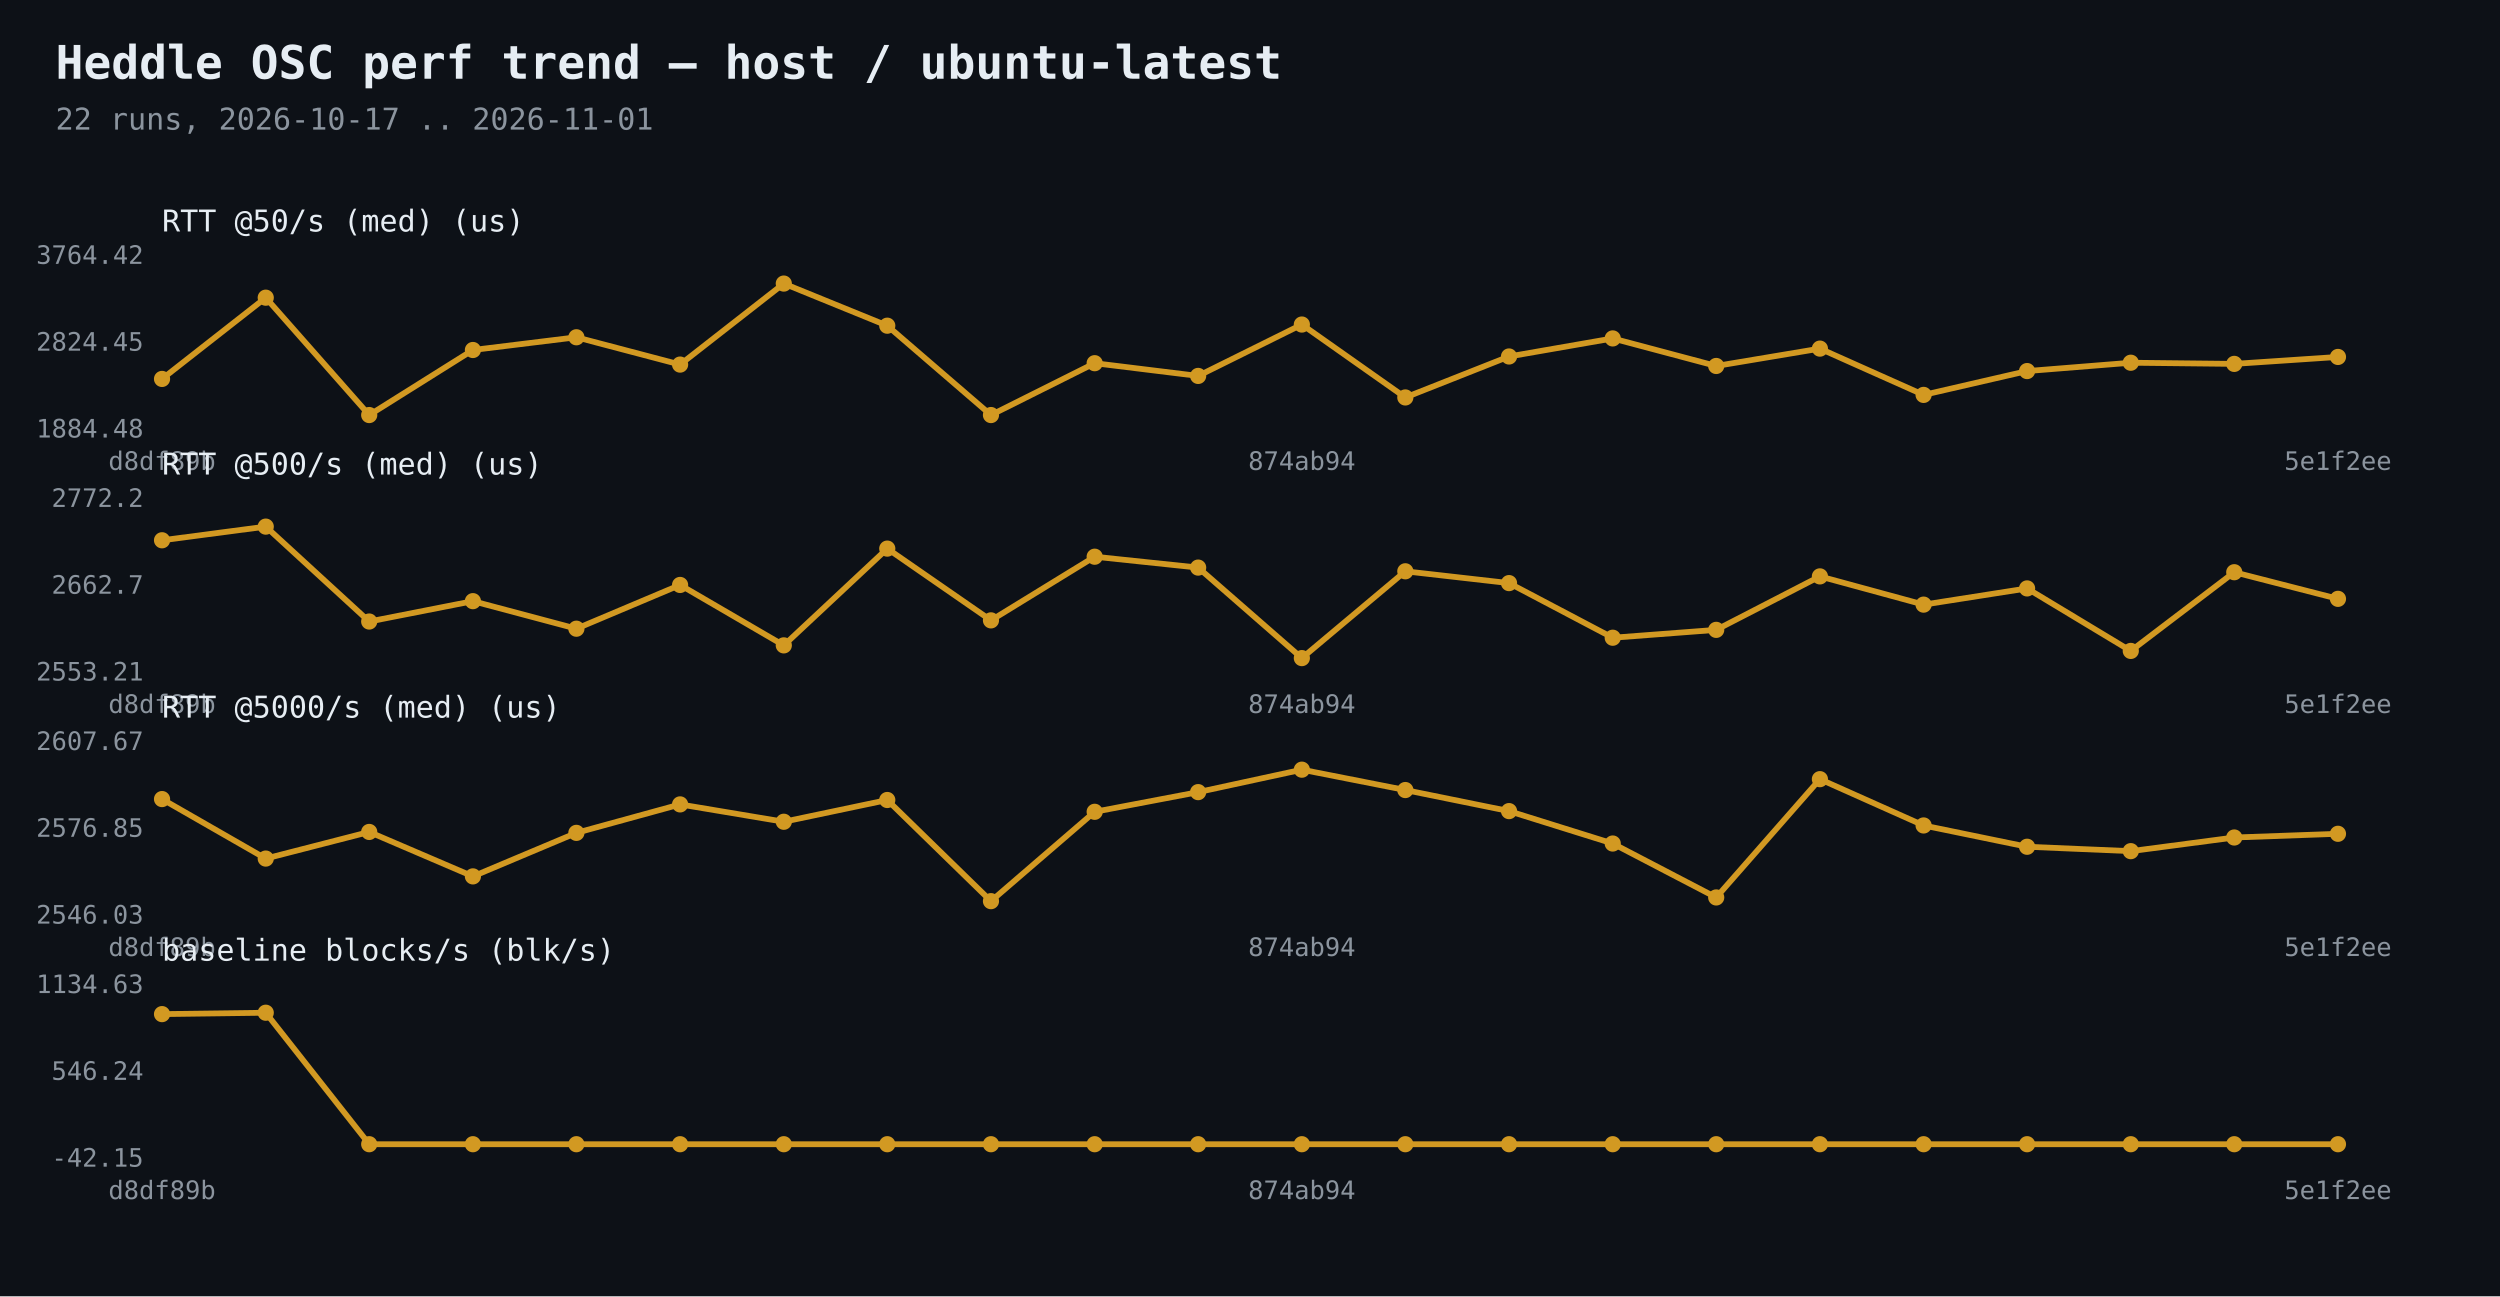
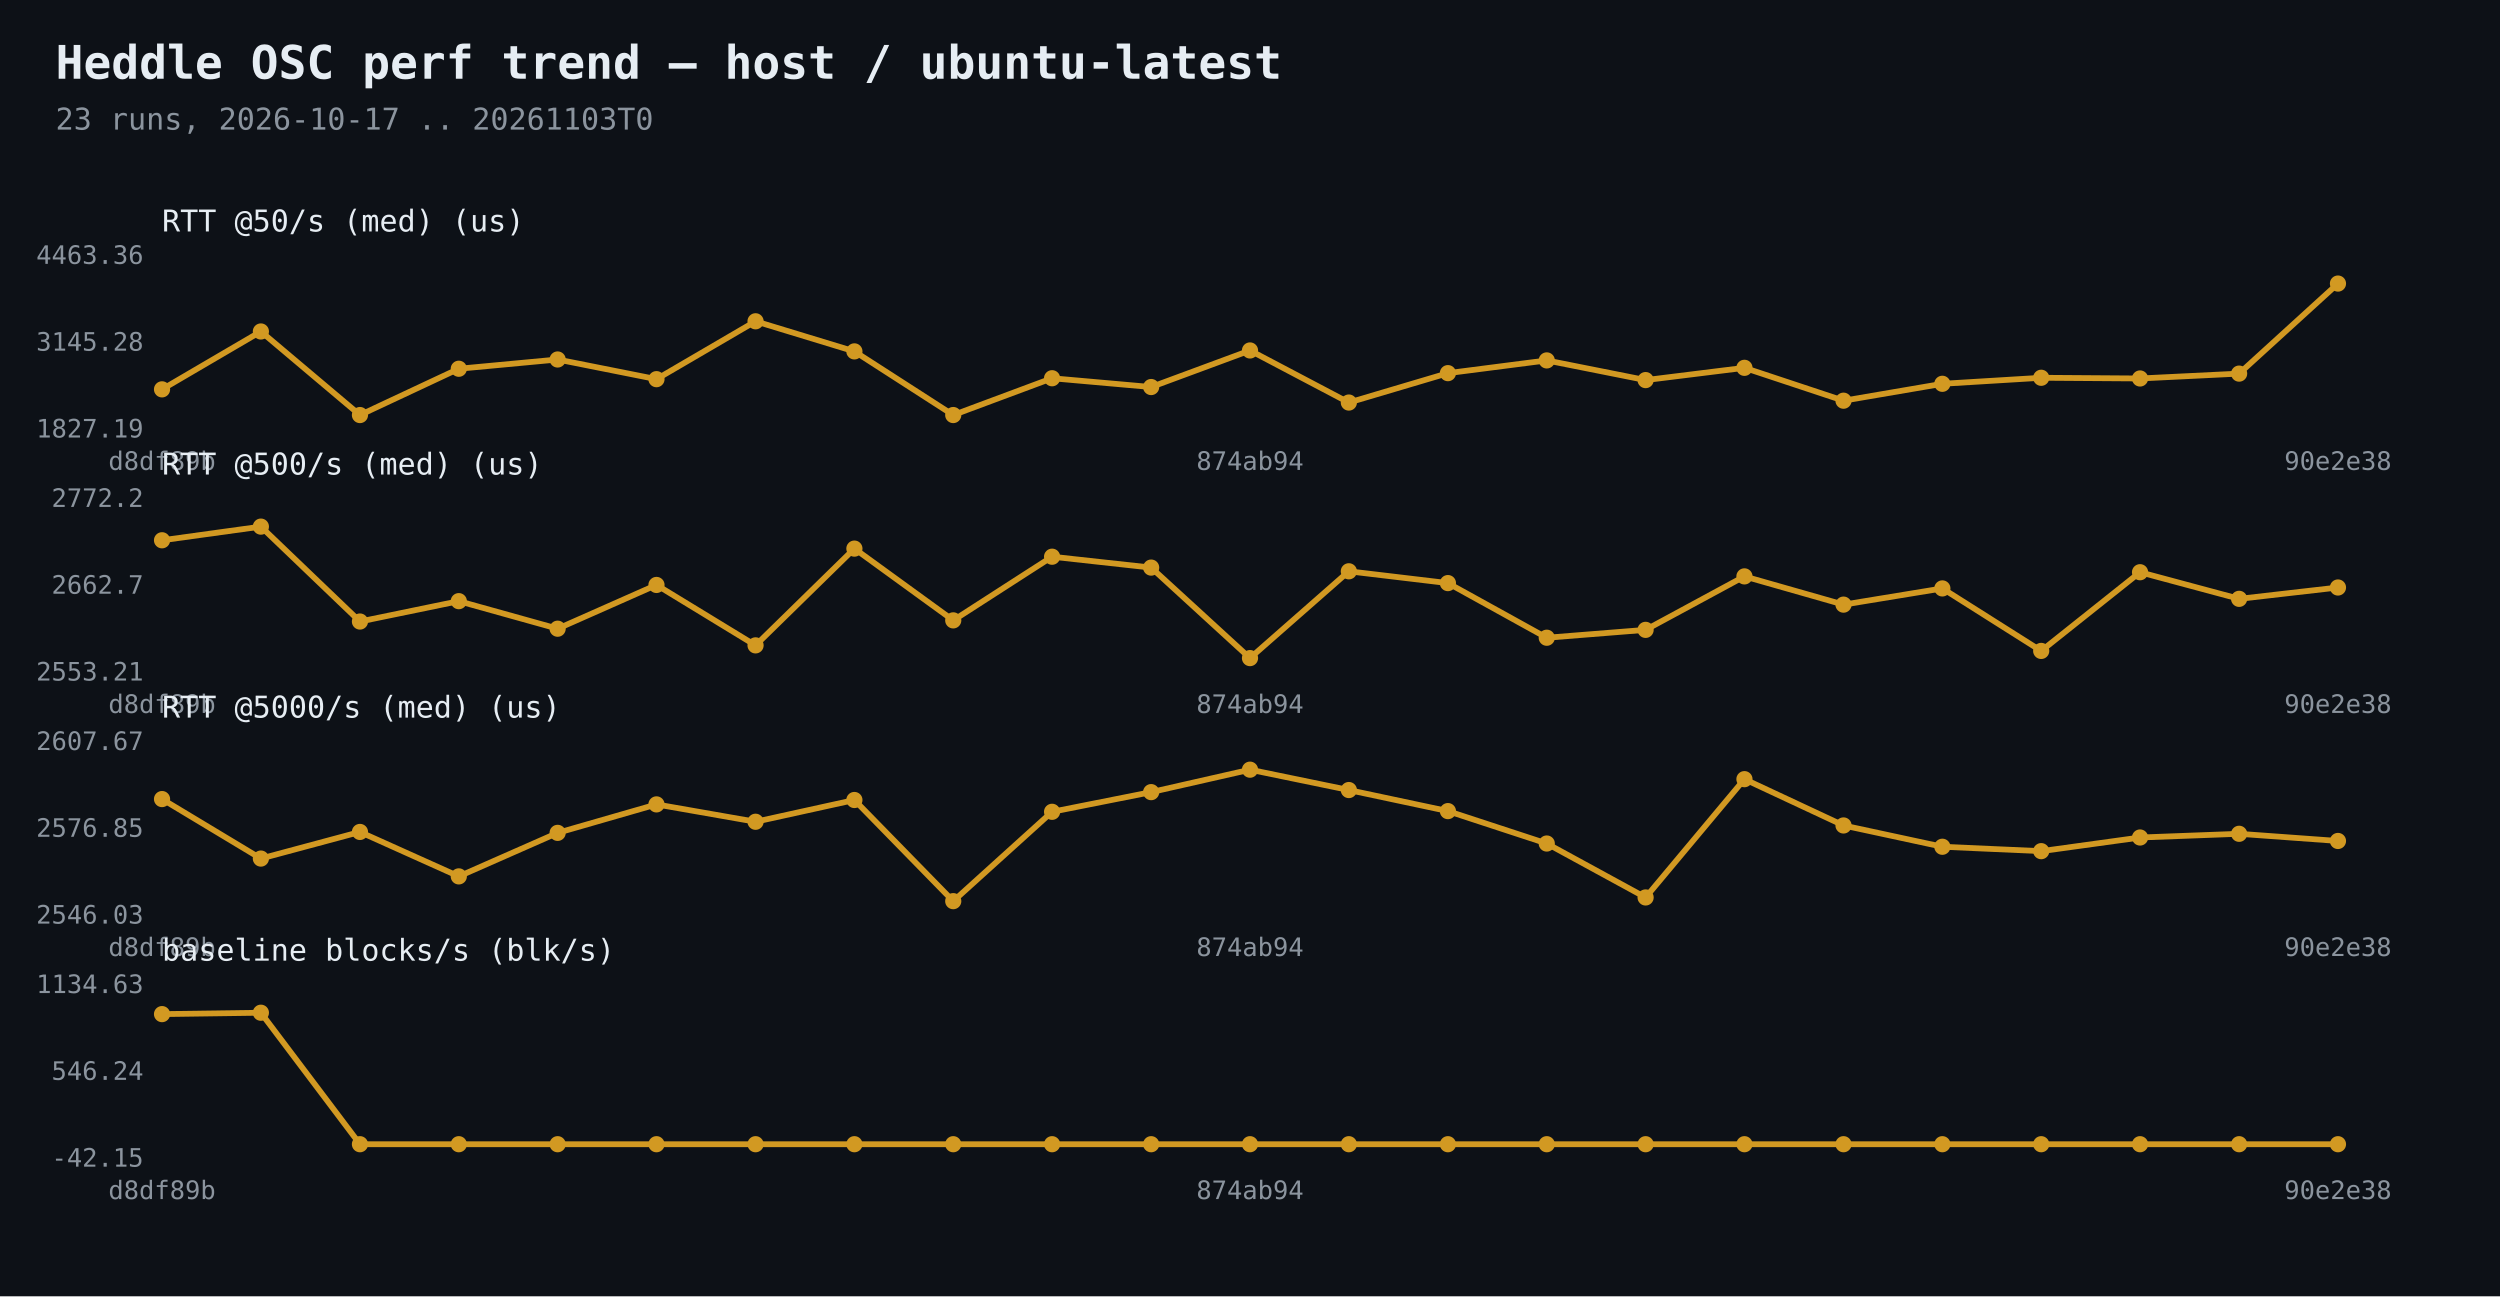
<svg xmlns="http://www.w3.org/2000/svg" width="1080" height="560" viewBox="0 0 1080 560">
  <rect width="1080" height="560" fill="#0d1117" />
  <text x="24" y="34" fill="#e6edf3" font-family="Consolas,monospace" font-size="20" font-weight="bold">Heddle OSC perf trend — host / ubuntu-latest</text>
-   <text x="24" y="56" fill="#8b949e" font-family="Consolas,monospace" font-size="13">22 runs, 2026-10-17 .. 2026-11-01</text>
-   <polyline points="70.0,163.7 114.8,128.6 159.5,179.3 204.3,151.2 249.0,145.7 293.8,157.5 338.6,122.5 383.3,140.7 428.1,179.3 472.9,156.9 517.6,162.4 562.4,140.2 607.1,171.7 651.9,154.0 696.7,146.2 741.4,158.1 786.2,150.6 831.0,170.6 875.7,160.3 920.5,156.7 965.2,157.2 1010.0,154.2" fill="none" stroke="#d29922" stroke-width="2.5" />
-   <circle cx="70.0" cy="163.7" r="3.5" fill="#d29922" />
-   <circle cx="114.8" cy="128.6" r="3.5" fill="#d29922" />
-   <circle cx="159.5" cy="179.3" r="3.5" fill="#d29922" />
-   <circle cx="204.3" cy="151.2" r="3.5" fill="#d29922" />
-   <circle cx="249.0" cy="145.7" r="3.5" fill="#d29922" />
-   <circle cx="293.8" cy="157.5" r="3.5" fill="#d29922" />
-   <circle cx="338.6" cy="122.5" r="3.5" fill="#d29922" />
-   <circle cx="383.3" cy="140.7" r="3.5" fill="#d29922" />
-   <circle cx="428.1" cy="179.3" r="3.5" fill="#d29922" />
-   <circle cx="472.9" cy="156.9" r="3.5" fill="#d29922" />
-   <circle cx="517.6" cy="162.4" r="3.5" fill="#d29922" />
-   <circle cx="562.4" cy="140.2" r="3.5" fill="#d29922" />
-   <circle cx="607.1" cy="171.7" r="3.5" fill="#d29922" />
-   <circle cx="651.9" cy="154.0" r="3.5" fill="#d29922" />
-   <circle cx="696.7" cy="146.2" r="3.5" fill="#d29922" />
-   <circle cx="741.4" cy="158.1" r="3.5" fill="#d29922" />
-   <circle cx="786.2" cy="150.6" r="3.5" fill="#d29922" />
-   <circle cx="831.0" cy="170.6" r="3.5" fill="#d29922" />
-   <circle cx="875.7" cy="160.3" r="3.5" fill="#d29922" />
-   <circle cx="920.5" cy="156.7" r="3.5" fill="#d29922" />
-   <circle cx="965.2" cy="157.2" r="3.5" fill="#d29922" />
-   <circle cx="1010.0" cy="154.2" r="3.5" fill="#d29922" />
-   <text x="62" y="189.0" fill="#8b949e" font-family="Consolas,monospace" font-size="11" text-anchor="end">1884.48</text>
-   <text x="62" y="151.5" fill="#8b949e" font-family="Consolas,monospace" font-size="11" text-anchor="end">2824.45</text>
-   <text x="62" y="114.0" fill="#8b949e" font-family="Consolas,monospace" font-size="11" text-anchor="end">3764.42</text>
+   <text x="24" y="56" fill="#8b949e" font-family="Consolas,monospace" font-size="13">23 runs, 2026-10-17 .. 20261103T0</text>
+   <polyline points="70.0,168.2 112.7,143.2 155.5,179.3 198.2,159.3 240.9,155.3 283.6,163.8 326.4,138.8 369.1,151.8 411.8,179.3 454.5,163.4 497.3,167.2 540.0,151.4 582.7,173.9 625.5,161.2 668.2,155.7 710.9,164.2 753.6,158.9 796.4,173.1 839.1,165.8 881.8,163.2 924.5,163.5 967.3,161.4 1010.0,122.5" fill="none" stroke="#d29922" stroke-width="2.5" />
+   <circle cx="70.0" cy="168.2" r="3.5" fill="#d29922" />
+   <circle cx="112.7" cy="143.2" r="3.5" fill="#d29922" />
+   <circle cx="155.5" cy="179.3" r="3.5" fill="#d29922" />
+   <circle cx="198.2" cy="159.3" r="3.5" fill="#d29922" />
+   <circle cx="240.9" cy="155.3" r="3.5" fill="#d29922" />
+   <circle cx="283.6" cy="163.8" r="3.5" fill="#d29922" />
+   <circle cx="326.4" cy="138.8" r="3.5" fill="#d29922" />
+   <circle cx="369.1" cy="151.8" r="3.5" fill="#d29922" />
+   <circle cx="411.8" cy="179.3" r="3.5" fill="#d29922" />
+   <circle cx="454.5" cy="163.4" r="3.5" fill="#d29922" />
+   <circle cx="497.3" cy="167.2" r="3.5" fill="#d29922" />
+   <circle cx="540.0" cy="151.4" r="3.5" fill="#d29922" />
+   <circle cx="582.7" cy="173.9" r="3.5" fill="#d29922" />
+   <circle cx="625.5" cy="161.2" r="3.5" fill="#d29922" />
+   <circle cx="668.2" cy="155.7" r="3.5" fill="#d29922" />
+   <circle cx="710.9" cy="164.2" r="3.5" fill="#d29922" />
+   <circle cx="753.6" cy="158.9" r="3.5" fill="#d29922" />
+   <circle cx="796.4" cy="173.1" r="3.5" fill="#d29922" />
+   <circle cx="839.1" cy="165.8" r="3.5" fill="#d29922" />
+   <circle cx="881.8" cy="163.2" r="3.5" fill="#d29922" />
+   <circle cx="924.5" cy="163.5" r="3.5" fill="#d29922" />
+   <circle cx="967.3" cy="161.4" r="3.5" fill="#d29922" />
+   <circle cx="1010.0" cy="122.5" r="3.5" fill="#d29922" />
+   <text x="62" y="189.0" fill="#8b949e" font-family="Consolas,monospace" font-size="11" text-anchor="end">1827.19</text>
+   <text x="62" y="151.5" fill="#8b949e" font-family="Consolas,monospace" font-size="11" text-anchor="end">3145.28</text>
+   <text x="62" y="114.0" fill="#8b949e" font-family="Consolas,monospace" font-size="11" text-anchor="end">4463.36</text>
  <text x="70.0" y="203" fill="#8b949e" font-family="Consolas,monospace" font-size="11" text-anchor="middle">d8df89b</text>
-   <text x="562.4" y="203" fill="#8b949e" font-family="Consolas,monospace" font-size="11" text-anchor="middle">874ab94</text>
-   <text x="1010.0" y="203" fill="#8b949e" font-family="Consolas,monospace" font-size="11" text-anchor="middle">5e1f2ee</text>
+   <text x="540.0" y="203" fill="#8b949e" font-family="Consolas,monospace" font-size="11" text-anchor="middle">874ab94</text>
+   <text x="1010.0" y="203" fill="#8b949e" font-family="Consolas,monospace" font-size="11" text-anchor="middle">90e2e38</text>
  <text x="70" y="100" fill="#e6edf3" font-family="Consolas,monospace" font-size="13">RTT @50/s (med)  (us)</text>
-   <polyline points="70.0,233.4 114.8,227.5 159.5,268.5 204.3,259.7 249.0,271.6 293.8,252.7 338.6,278.8 383.3,237.0 428.1,268.0 472.9,240.5 517.6,245.2 562.4,284.3 607.1,246.8 651.9,251.9 696.7,275.5 741.4,272.1 786.2,249.0 831.0,261.2 875.7,254.2 920.5,281.2 965.2,247.2 1010.0,258.7" fill="none" stroke="#d29922" stroke-width="2.5" />
+   <polyline points="70.0,233.4 112.7,227.5 155.5,268.5 198.2,259.7 240.9,271.6 283.6,252.7 326.4,278.8 369.1,237.0 411.8,268.0 454.5,240.5 497.3,245.2 540.0,284.3 582.7,246.8 625.5,251.9 668.2,275.5 710.9,272.1 753.6,249.0 796.4,261.2 839.1,254.2 881.8,281.2 924.5,247.2 967.3,258.7 1010.0,253.8" fill="none" stroke="#d29922" stroke-width="2.5" />
  <circle cx="70.0" cy="233.4" r="3.5" fill="#d29922" />
-   <circle cx="114.8" cy="227.5" r="3.5" fill="#d29922" />
-   <circle cx="159.5" cy="268.5" r="3.5" fill="#d29922" />
-   <circle cx="204.3" cy="259.7" r="3.5" fill="#d29922" />
-   <circle cx="249.0" cy="271.6" r="3.5" fill="#d29922" />
-   <circle cx="293.8" cy="252.7" r="3.5" fill="#d29922" />
-   <circle cx="338.6" cy="278.8" r="3.5" fill="#d29922" />
-   <circle cx="383.3" cy="237.0" r="3.5" fill="#d29922" />
-   <circle cx="428.1" cy="268.0" r="3.5" fill="#d29922" />
-   <circle cx="472.9" cy="240.5" r="3.5" fill="#d29922" />
-   <circle cx="517.6" cy="245.2" r="3.5" fill="#d29922" />
-   <circle cx="562.4" cy="284.3" r="3.5" fill="#d29922" />
-   <circle cx="607.1" cy="246.8" r="3.5" fill="#d29922" />
-   <circle cx="651.9" cy="251.9" r="3.5" fill="#d29922" />
-   <circle cx="696.7" cy="275.5" r="3.5" fill="#d29922" />
-   <circle cx="741.4" cy="272.1" r="3.5" fill="#d29922" />
-   <circle cx="786.2" cy="249.0" r="3.5" fill="#d29922" />
-   <circle cx="831.0" cy="261.2" r="3.5" fill="#d29922" />
-   <circle cx="875.7" cy="254.2" r="3.5" fill="#d29922" />
-   <circle cx="920.5" cy="281.2" r="3.5" fill="#d29922" />
-   <circle cx="965.2" cy="247.2" r="3.5" fill="#d29922" />
-   <circle cx="1010.0" cy="258.7" r="3.5" fill="#d29922" />
+   <circle cx="112.7" cy="227.5" r="3.5" fill="#d29922" />
+   <circle cx="155.5" cy="268.5" r="3.5" fill="#d29922" />
+   <circle cx="198.2" cy="259.7" r="3.5" fill="#d29922" />
+   <circle cx="240.9" cy="271.6" r="3.5" fill="#d29922" />
+   <circle cx="283.6" cy="252.7" r="3.5" fill="#d29922" />
+   <circle cx="326.4" cy="278.8" r="3.5" fill="#d29922" />
+   <circle cx="369.1" cy="237.0" r="3.5" fill="#d29922" />
+   <circle cx="411.8" cy="268.0" r="3.5" fill="#d29922" />
+   <circle cx="454.5" cy="240.5" r="3.5" fill="#d29922" />
+   <circle cx="497.3" cy="245.2" r="3.5" fill="#d29922" />
+   <circle cx="540.0" cy="284.3" r="3.5" fill="#d29922" />
+   <circle cx="582.7" cy="246.8" r="3.5" fill="#d29922" />
+   <circle cx="625.5" cy="251.9" r="3.5" fill="#d29922" />
+   <circle cx="668.2" cy="275.5" r="3.5" fill="#d29922" />
+   <circle cx="710.9" cy="272.1" r="3.5" fill="#d29922" />
+   <circle cx="753.6" cy="249.0" r="3.5" fill="#d29922" />
+   <circle cx="796.4" cy="261.2" r="3.5" fill="#d29922" />
+   <circle cx="839.1" cy="254.2" r="3.5" fill="#d29922" />
+   <circle cx="881.8" cy="281.2" r="3.5" fill="#d29922" />
+   <circle cx="924.5" cy="247.2" r="3.5" fill="#d29922" />
+   <circle cx="967.3" cy="258.7" r="3.5" fill="#d29922" />
+   <circle cx="1010.0" cy="253.8" r="3.5" fill="#d29922" />
  <text x="62" y="294.0" fill="#8b949e" font-family="Consolas,monospace" font-size="11" text-anchor="end">2553.21</text>
  <text x="62" y="256.5" fill="#8b949e" font-family="Consolas,monospace" font-size="11" text-anchor="end">2662.7</text>
  <text x="62" y="219.0" fill="#8b949e" font-family="Consolas,monospace" font-size="11" text-anchor="end">2772.2</text>
  <text x="70.0" y="308" fill="#8b949e" font-family="Consolas,monospace" font-size="11" text-anchor="middle">d8df89b</text>
-   <text x="562.4" y="308" fill="#8b949e" font-family="Consolas,monospace" font-size="11" text-anchor="middle">874ab94</text>
-   <text x="1010.0" y="308" fill="#8b949e" font-family="Consolas,monospace" font-size="11" text-anchor="middle">5e1f2ee</text>
+   <text x="540.0" y="308" fill="#8b949e" font-family="Consolas,monospace" font-size="11" text-anchor="middle">874ab94</text>
+   <text x="1010.0" y="308" fill="#8b949e" font-family="Consolas,monospace" font-size="11" text-anchor="middle">90e2e38</text>
  <text x="70" y="205" fill="#e6edf3" font-family="Consolas,monospace" font-size="13">RTT @500/s (med)  (us)</text>
-   <polyline points="70.0,345.2 114.8,370.9 159.5,359.4 204.3,378.6 249.0,359.8 293.8,347.5 338.6,355.0 383.3,345.6 428.1,389.3 472.9,350.7 517.6,342.2 562.4,332.5 607.1,341.3 651.9,350.4 696.7,364.4 741.4,387.7 786.2,336.6 831.0,356.6 875.7,365.8 920.5,367.7 965.2,361.8 1010.0,360.2" fill="none" stroke="#d29922" stroke-width="2.5" />
+   <polyline points="70.0,345.2 112.7,370.9 155.5,359.4 198.2,378.6 240.9,359.8 283.6,347.5 326.4,355.0 369.1,345.6 411.8,389.3 454.5,350.7 497.3,342.2 540.0,332.5 582.7,341.3 625.5,350.4 668.2,364.4 710.9,387.7 753.6,336.6 796.4,356.6 839.1,365.8 881.8,367.7 924.5,361.8 967.3,360.2 1010.0,363.3" fill="none" stroke="#d29922" stroke-width="2.5" />
  <circle cx="70.0" cy="345.2" r="3.5" fill="#d29922" />
-   <circle cx="114.8" cy="370.9" r="3.5" fill="#d29922" />
-   <circle cx="159.5" cy="359.4" r="3.5" fill="#d29922" />
-   <circle cx="204.3" cy="378.6" r="3.5" fill="#d29922" />
-   <circle cx="249.0" cy="359.8" r="3.5" fill="#d29922" />
-   <circle cx="293.8" cy="347.5" r="3.5" fill="#d29922" />
-   <circle cx="338.6" cy="355.0" r="3.5" fill="#d29922" />
-   <circle cx="383.3" cy="345.6" r="3.5" fill="#d29922" />
-   <circle cx="428.1" cy="389.3" r="3.5" fill="#d29922" />
-   <circle cx="472.9" cy="350.7" r="3.5" fill="#d29922" />
-   <circle cx="517.6" cy="342.2" r="3.5" fill="#d29922" />
-   <circle cx="562.4" cy="332.5" r="3.5" fill="#d29922" />
-   <circle cx="607.1" cy="341.3" r="3.5" fill="#d29922" />
-   <circle cx="651.9" cy="350.4" r="3.5" fill="#d29922" />
-   <circle cx="696.7" cy="364.4" r="3.5" fill="#d29922" />
-   <circle cx="741.4" cy="387.7" r="3.5" fill="#d29922" />
-   <circle cx="786.2" cy="336.6" r="3.5" fill="#d29922" />
-   <circle cx="831.0" cy="356.6" r="3.5" fill="#d29922" />
-   <circle cx="875.7" cy="365.8" r="3.5" fill="#d29922" />
-   <circle cx="920.5" cy="367.7" r="3.5" fill="#d29922" />
-   <circle cx="965.2" cy="361.8" r="3.5" fill="#d29922" />
-   <circle cx="1010.0" cy="360.2" r="3.5" fill="#d29922" />
+   <circle cx="112.7" cy="370.9" r="3.5" fill="#d29922" />
+   <circle cx="155.5" cy="359.4" r="3.5" fill="#d29922" />
+   <circle cx="198.2" cy="378.6" r="3.5" fill="#d29922" />
+   <circle cx="240.9" cy="359.8" r="3.5" fill="#d29922" />
+   <circle cx="283.6" cy="347.5" r="3.5" fill="#d29922" />
+   <circle cx="326.4" cy="355.0" r="3.5" fill="#d29922" />
+   <circle cx="369.1" cy="345.6" r="3.5" fill="#d29922" />
+   <circle cx="411.8" cy="389.3" r="3.5" fill="#d29922" />
+   <circle cx="454.5" cy="350.7" r="3.5" fill="#d29922" />
+   <circle cx="497.3" cy="342.2" r="3.5" fill="#d29922" />
+   <circle cx="540.0" cy="332.5" r="3.5" fill="#d29922" />
+   <circle cx="582.7" cy="341.3" r="3.5" fill="#d29922" />
+   <circle cx="625.5" cy="350.4" r="3.5" fill="#d29922" />
+   <circle cx="668.2" cy="364.4" r="3.5" fill="#d29922" />
+   <circle cx="710.9" cy="387.7" r="3.5" fill="#d29922" />
+   <circle cx="753.6" cy="336.6" r="3.5" fill="#d29922" />
+   <circle cx="796.4" cy="356.6" r="3.5" fill="#d29922" />
+   <circle cx="839.1" cy="365.8" r="3.5" fill="#d29922" />
+   <circle cx="881.8" cy="367.7" r="3.5" fill="#d29922" />
+   <circle cx="924.5" cy="361.8" r="3.5" fill="#d29922" />
+   <circle cx="967.3" cy="360.2" r="3.5" fill="#d29922" />
+   <circle cx="1010.0" cy="363.3" r="3.5" fill="#d29922" />
  <text x="62" y="399.0" fill="#8b949e" font-family="Consolas,monospace" font-size="11" text-anchor="end">2546.03</text>
  <text x="62" y="361.5" fill="#8b949e" font-family="Consolas,monospace" font-size="11" text-anchor="end">2576.85</text>
  <text x="62" y="324.0" fill="#8b949e" font-family="Consolas,monospace" font-size="11" text-anchor="end">2607.67</text>
  <text x="70.0" y="413" fill="#8b949e" font-family="Consolas,monospace" font-size="11" text-anchor="middle">d8df89b</text>
-   <text x="562.4" y="413" fill="#8b949e" font-family="Consolas,monospace" font-size="11" text-anchor="middle">874ab94</text>
-   <text x="1010.0" y="413" fill="#8b949e" font-family="Consolas,monospace" font-size="11" text-anchor="middle">5e1f2ee</text>
+   <text x="540.0" y="413" fill="#8b949e" font-family="Consolas,monospace" font-size="11" text-anchor="middle">874ab94</text>
+   <text x="1010.0" y="413" fill="#8b949e" font-family="Consolas,monospace" font-size="11" text-anchor="middle">90e2e38</text>
  <text x="70" y="310" fill="#e6edf3" font-family="Consolas,monospace" font-size="13">RTT @5000/s (med)  (us)</text>
-   <polyline points="70.0,438.1 114.8,437.5 159.5,494.3 204.3,494.3 249.0,494.3 293.8,494.3 338.6,494.3 383.3,494.3 428.1,494.3 472.9,494.3 517.6,494.3 562.4,494.3 607.1,494.3 651.9,494.3 696.7,494.3 741.4,494.3 786.2,494.3 831.0,494.3 875.7,494.3 920.5,494.3 965.2,494.3 1010.0,494.3" fill="none" stroke="#d29922" stroke-width="2.5" />
+   <polyline points="70.0,438.1 112.7,437.5 155.5,494.3 198.2,494.3 240.9,494.3 283.6,494.3 326.4,494.3 369.1,494.3 411.8,494.3 454.5,494.3 497.3,494.3 540.0,494.3 582.7,494.3 625.5,494.3 668.2,494.3 710.9,494.3 753.6,494.3 796.4,494.3 839.1,494.3 881.8,494.3 924.5,494.3 967.3,494.3 1010.0,494.3" fill="none" stroke="#d29922" stroke-width="2.5" />
  <circle cx="70.0" cy="438.1" r="3.5" fill="#d29922" />
-   <circle cx="114.8" cy="437.5" r="3.5" fill="#d29922" />
-   <circle cx="159.5" cy="494.3" r="3.5" fill="#d29922" />
-   <circle cx="204.3" cy="494.3" r="3.5" fill="#d29922" />
-   <circle cx="249.0" cy="494.3" r="3.5" fill="#d29922" />
-   <circle cx="293.8" cy="494.3" r="3.5" fill="#d29922" />
-   <circle cx="338.6" cy="494.3" r="3.5" fill="#d29922" />
-   <circle cx="383.3" cy="494.3" r="3.5" fill="#d29922" />
-   <circle cx="428.1" cy="494.3" r="3.5" fill="#d29922" />
-   <circle cx="472.9" cy="494.3" r="3.5" fill="#d29922" />
-   <circle cx="517.6" cy="494.3" r="3.5" fill="#d29922" />
-   <circle cx="562.4" cy="494.3" r="3.5" fill="#d29922" />
-   <circle cx="607.1" cy="494.3" r="3.5" fill="#d29922" />
-   <circle cx="651.9" cy="494.3" r="3.5" fill="#d29922" />
-   <circle cx="696.7" cy="494.3" r="3.5" fill="#d29922" />
-   <circle cx="741.4" cy="494.3" r="3.5" fill="#d29922" />
-   <circle cx="786.2" cy="494.3" r="3.5" fill="#d29922" />
-   <circle cx="831.0" cy="494.3" r="3.5" fill="#d29922" />
-   <circle cx="875.7" cy="494.3" r="3.5" fill="#d29922" />
-   <circle cx="920.5" cy="494.3" r="3.5" fill="#d29922" />
-   <circle cx="965.2" cy="494.3" r="3.5" fill="#d29922" />
+   <circle cx="112.7" cy="437.5" r="3.5" fill="#d29922" />
+   <circle cx="155.5" cy="494.3" r="3.5" fill="#d29922" />
+   <circle cx="198.2" cy="494.3" r="3.5" fill="#d29922" />
+   <circle cx="240.9" cy="494.3" r="3.5" fill="#d29922" />
+   <circle cx="283.6" cy="494.3" r="3.5" fill="#d29922" />
+   <circle cx="326.4" cy="494.3" r="3.5" fill="#d29922" />
+   <circle cx="369.1" cy="494.3" r="3.5" fill="#d29922" />
+   <circle cx="411.8" cy="494.3" r="3.5" fill="#d29922" />
+   <circle cx="454.5" cy="494.3" r="3.5" fill="#d29922" />
+   <circle cx="497.3" cy="494.3" r="3.5" fill="#d29922" />
+   <circle cx="540.0" cy="494.3" r="3.5" fill="#d29922" />
+   <circle cx="582.7" cy="494.3" r="3.5" fill="#d29922" />
+   <circle cx="625.5" cy="494.3" r="3.5" fill="#d29922" />
+   <circle cx="668.2" cy="494.3" r="3.5" fill="#d29922" />
+   <circle cx="710.9" cy="494.3" r="3.5" fill="#d29922" />
+   <circle cx="753.6" cy="494.3" r="3.5" fill="#d29922" />
+   <circle cx="796.4" cy="494.3" r="3.5" fill="#d29922" />
+   <circle cx="839.1" cy="494.3" r="3.5" fill="#d29922" />
+   <circle cx="881.8" cy="494.3" r="3.5" fill="#d29922" />
+   <circle cx="924.5" cy="494.3" r="3.5" fill="#d29922" />
+   <circle cx="967.3" cy="494.3" r="3.5" fill="#d29922" />
  <circle cx="1010.0" cy="494.3" r="3.5" fill="#d29922" />
  <text x="62" y="504.0" fill="#8b949e" font-family="Consolas,monospace" font-size="11" text-anchor="end">-42.15</text>
  <text x="62" y="466.5" fill="#8b949e" font-family="Consolas,monospace" font-size="11" text-anchor="end">546.24</text>
  <text x="62" y="429.0" fill="#8b949e" font-family="Consolas,monospace" font-size="11" text-anchor="end">1134.63</text>
  <text x="70.0" y="518" fill="#8b949e" font-family="Consolas,monospace" font-size="11" text-anchor="middle">d8df89b</text>
-   <text x="562.4" y="518" fill="#8b949e" font-family="Consolas,monospace" font-size="11" text-anchor="middle">874ab94</text>
-   <text x="1010.0" y="518" fill="#8b949e" font-family="Consolas,monospace" font-size="11" text-anchor="middle">5e1f2ee</text>
+   <text x="540.0" y="518" fill="#8b949e" font-family="Consolas,monospace" font-size="11" text-anchor="middle">874ab94</text>
+   <text x="1010.0" y="518" fill="#8b949e" font-family="Consolas,monospace" font-size="11" text-anchor="middle">90e2e38</text>
  <text x="70" y="415" fill="#e6edf3" font-family="Consolas,monospace" font-size="13">baseline blocks/s  (blk/s)</text>
</svg>
